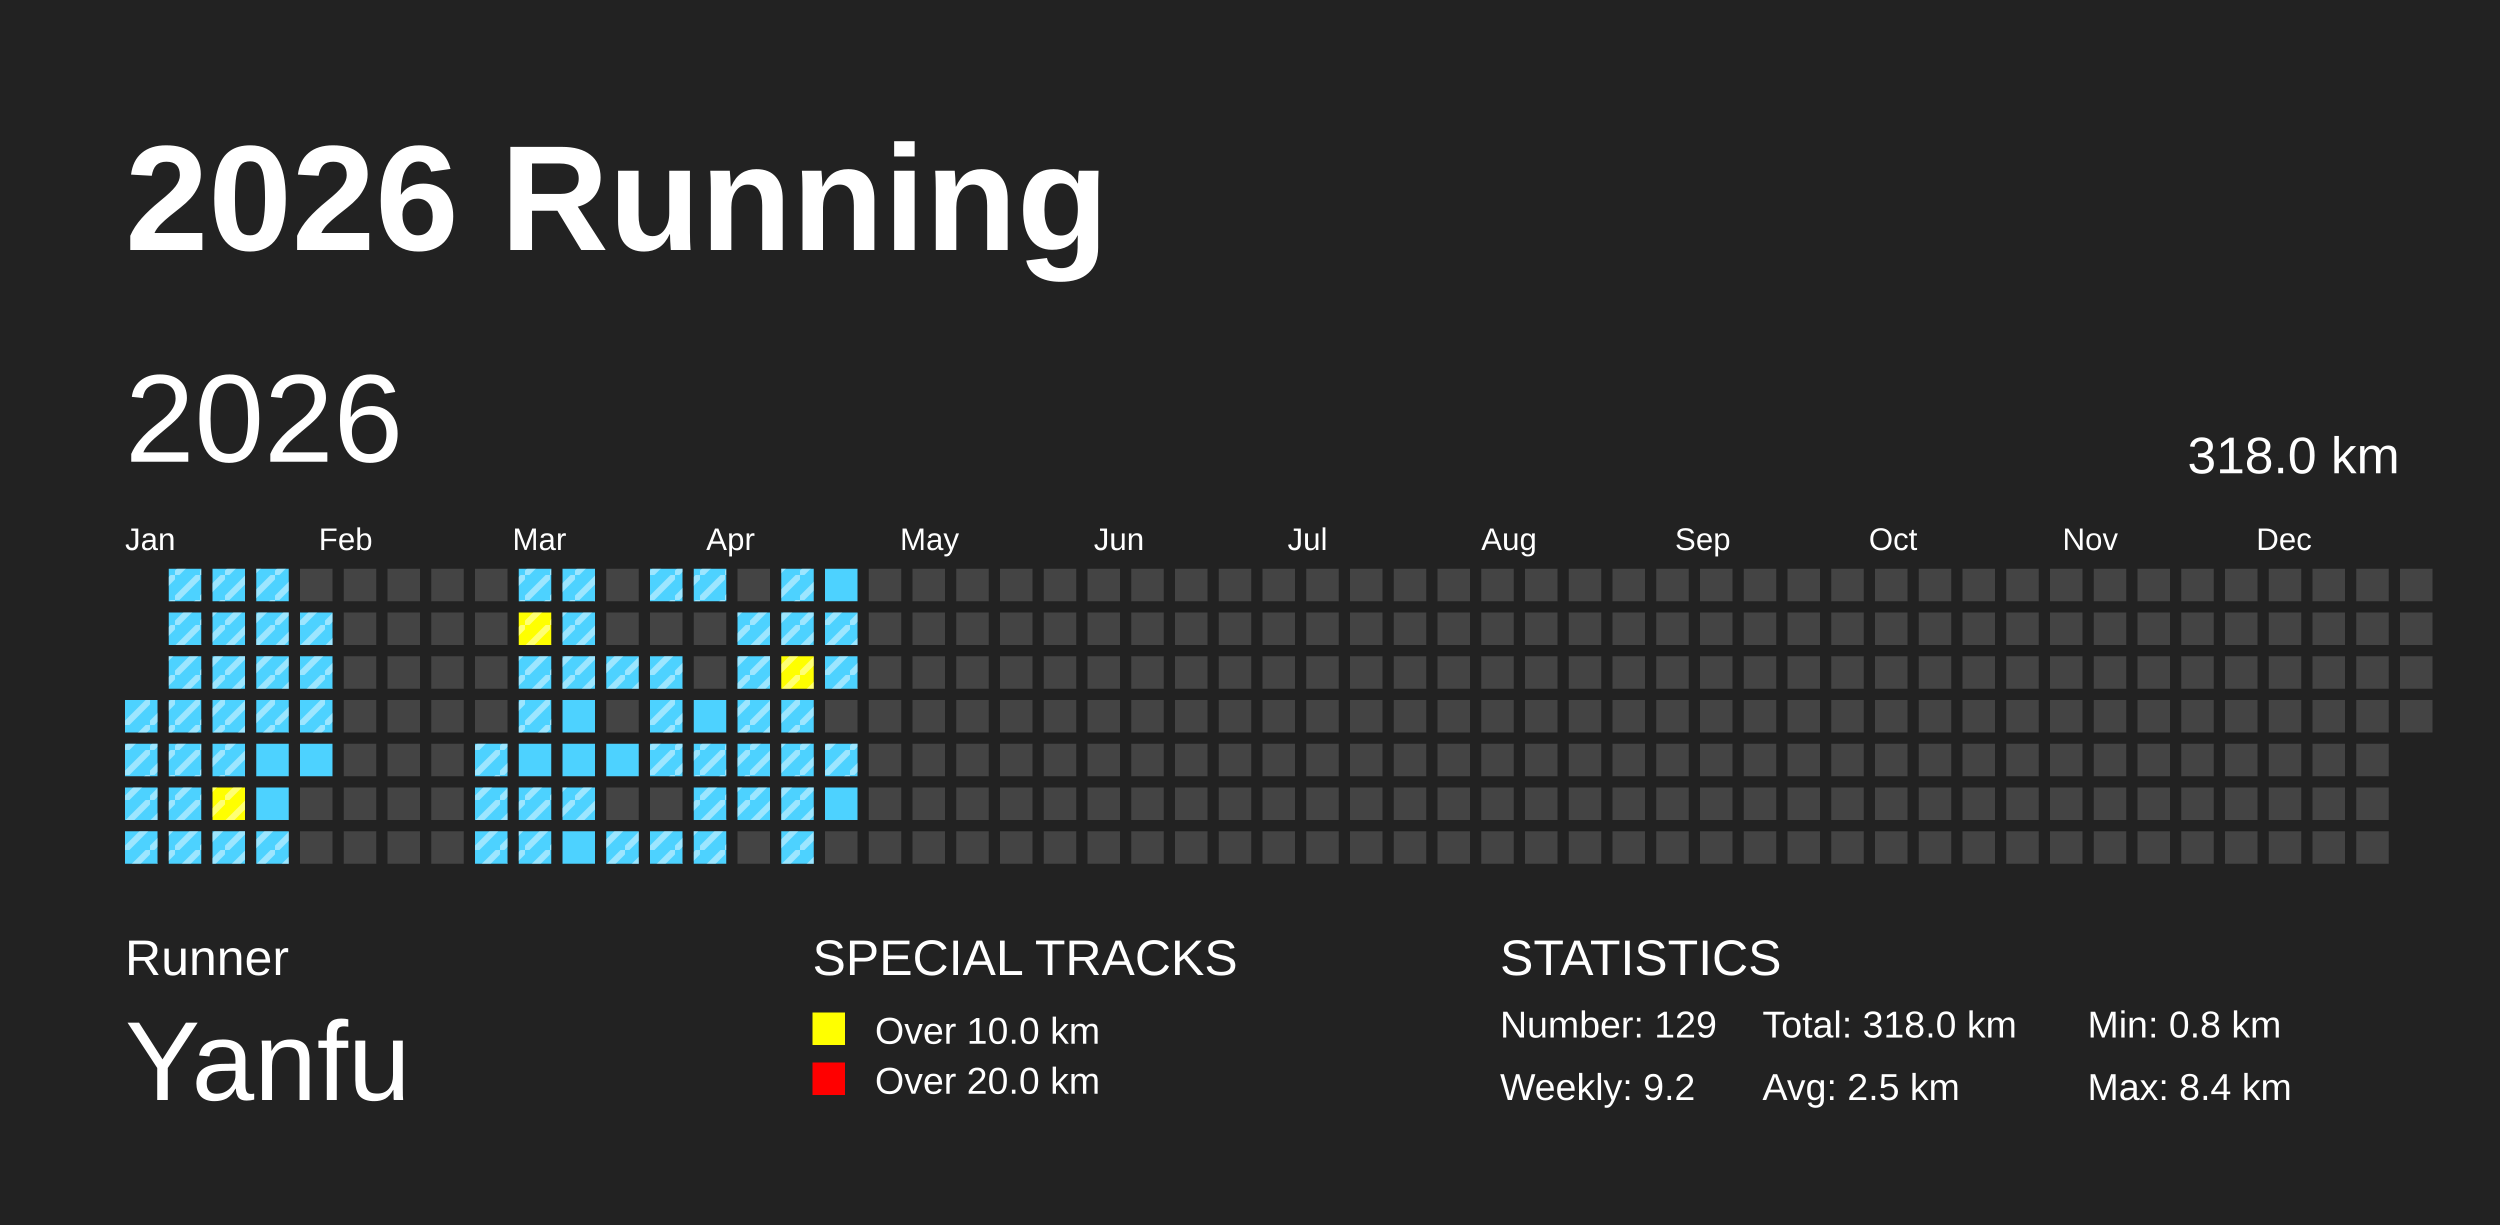
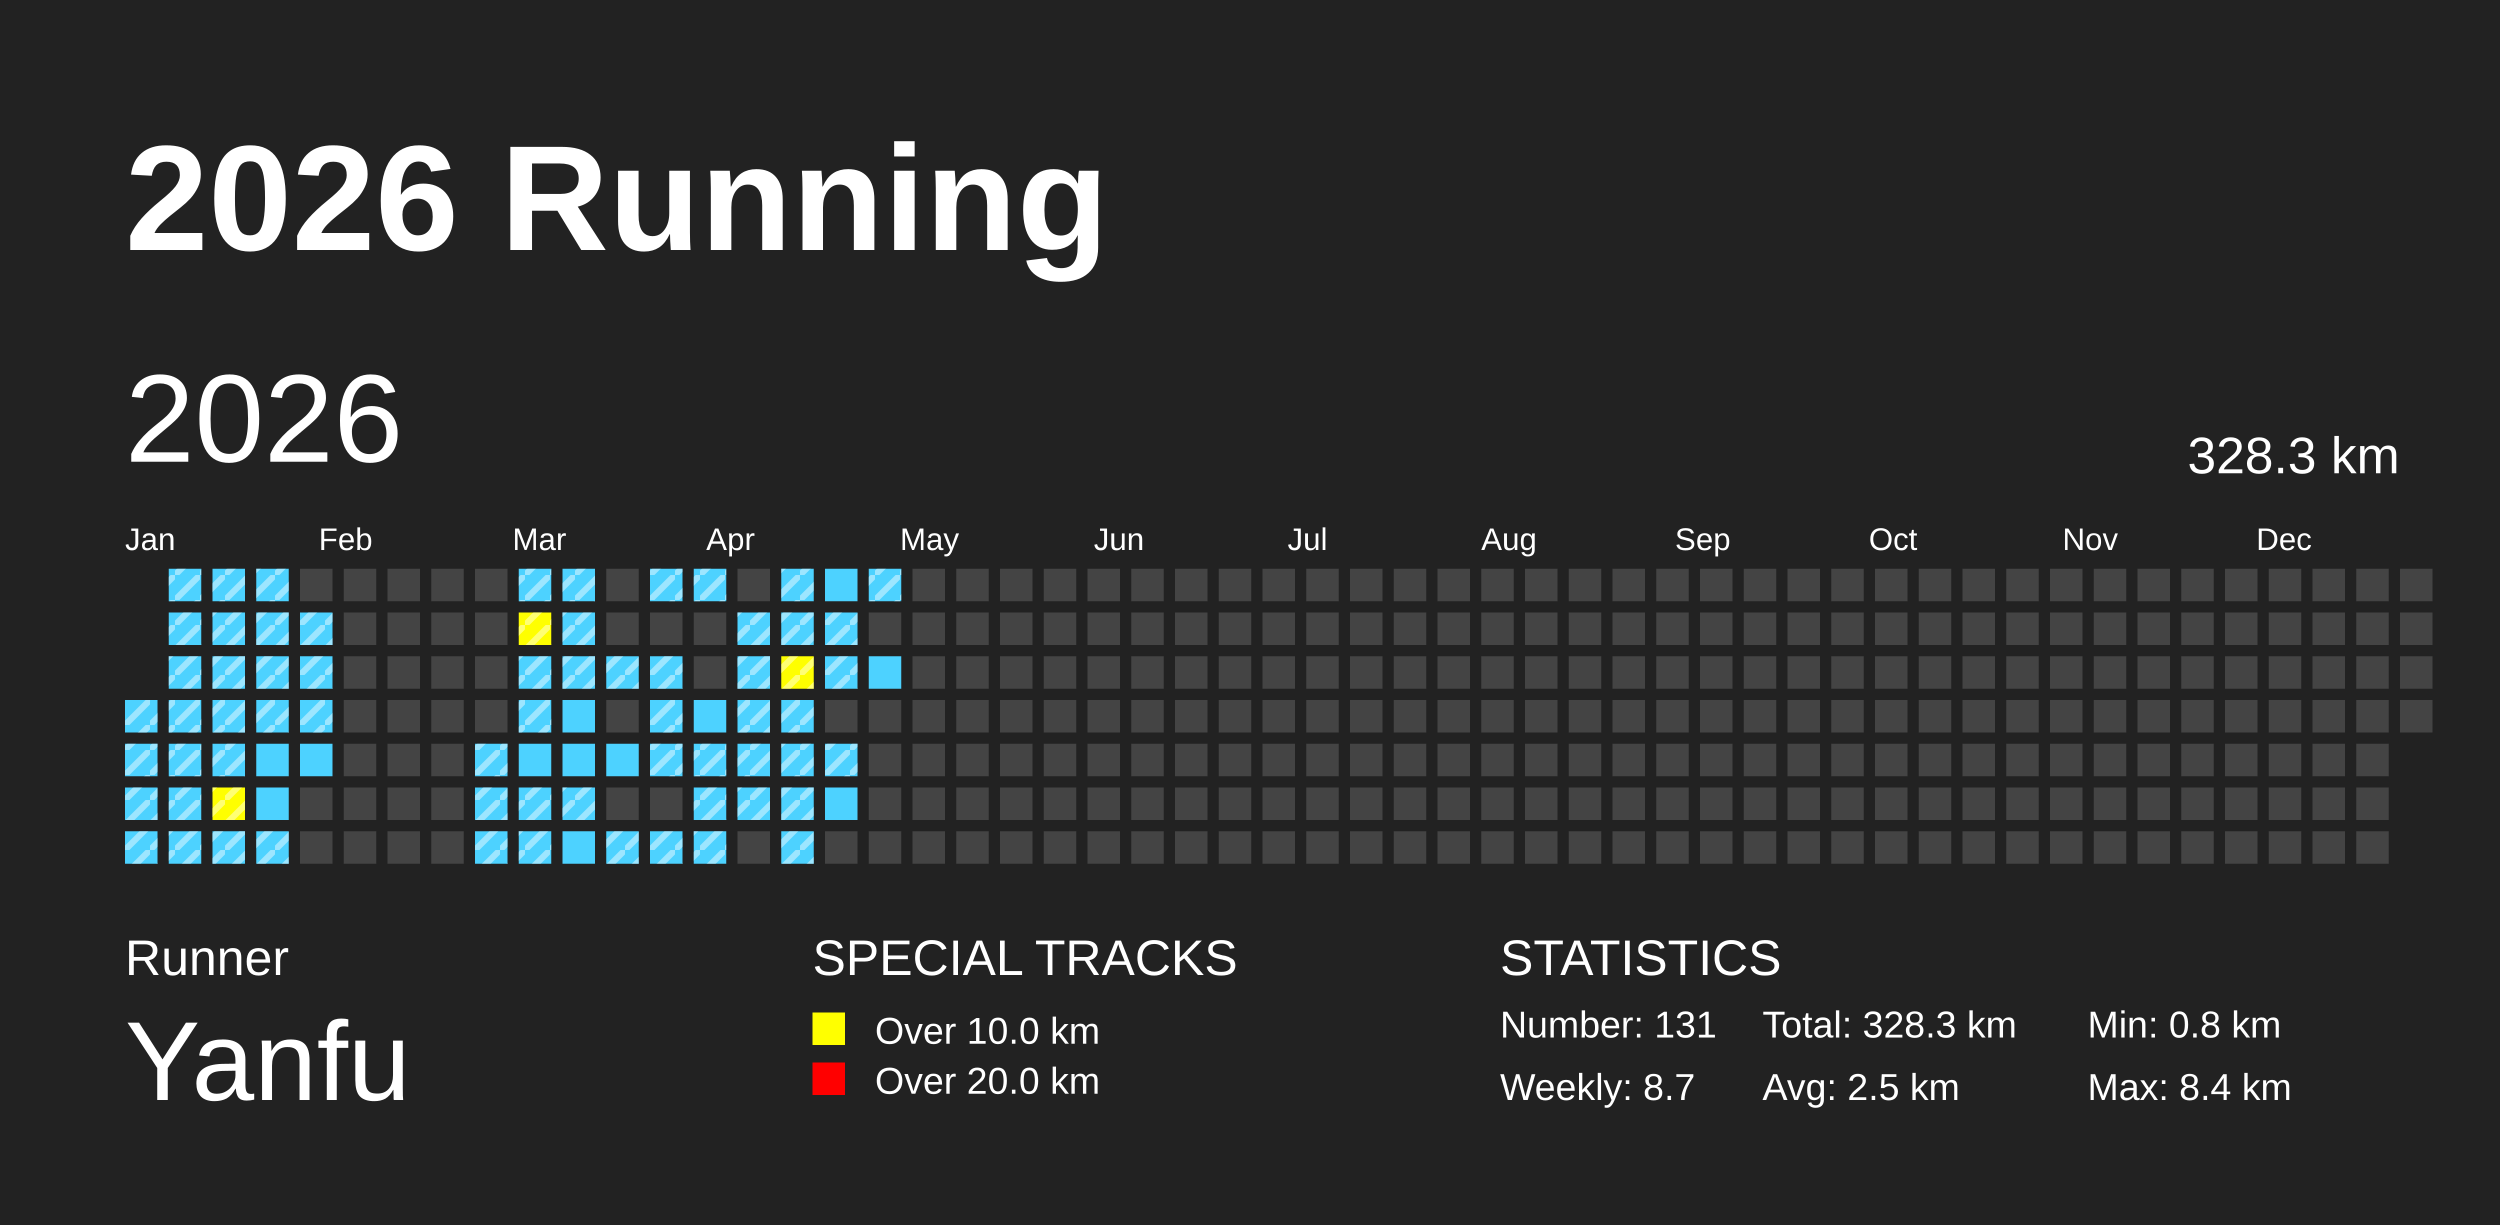
<svg xmlns="http://www.w3.org/2000/svg" baseProfile="full" height="98mm" version="1.1" viewBox="0,0,200,98" width="200mm">
  <defs>
    <pattern height="2" id="indoor-stripe" patternUnits="userSpaceOnUse" width="2">
      <line stroke="white" stroke-opacity="0.45" stroke-width="0.5" x1="0" x2="2" y1="2" y2="0" />
    </pattern>
  </defs>
  <rect fill="#222222" height="98" width="200" x="0" y="0" />
  <text fill="#FFFFFF" style="font-size:12px; font-family:Arial; font-weight:bold;" x="10" y="20">2026 Running</text>
  <text fill="#FFFFFF" style="font-size:4px; font-family:Arial" x="10" y="78">Runner</text>
  <text fill="#FFFFFF" style="font-size:9px; font-family:Arial" x="10" y="88">Yanfu</text>
  <text fill="#FFFFFF" style="font-size:4px; font-family:Arial" x="65" y="78">SPECIAL TRACKS</text>
  <rect fill="yellow" height="2.6" width="2.6" x="65" y="81" />
  <text fill="#FFFFFF" style="font-size:3px; font-family:Arial" x="70" y="83.5">Over 10.0 km</text>
  <rect fill="red" height="2.6" width="2.6" x="65" y="85" />
  <text fill="#FFFFFF" style="font-size:3px; font-family:Arial" x="70" y="87.5">Over 20.0 km</text>
  <text fill="#FFFFFF" style="font-size:4px; font-family:Arial" x="120" y="78">STATISTICS</text>
-   <text fill="#FFFFFF" style="font-size:3px; font-family:Arial" x="120" y="83">Number: 129</text>
-   <text fill="#FFFFFF" style="font-size:3px; font-family:Arial" x="120" y="88">Weekly: 9.2</text>
-   <text fill="#FFFFFF" style="font-size:3px; font-family:Arial" x="141" y="83">Total: 318.0 km</text>
+   <text fill="#FFFFFF" style="font-size:3px; font-family:Arial" x="120" y="83">Number: 131</text>
+   <text fill="#FFFFFF" style="font-size:3px; font-family:Arial" x="120" y="88">Weekly: 8.7</text>
+   <text fill="#FFFFFF" style="font-size:3px; font-family:Arial" x="141" y="83">Total: 328.3 km</text>
  <text fill="#FFFFFF" style="font-size:3px; font-family:Arial" x="141" y="88">Avg: 2.5 km</text>
  <text fill="#FFFFFF" style="font-size:3px; font-family:Arial" x="167" y="83">Min: 0.8 km</text>
  <text fill="#FFFFFF" style="font-size:3px; font-family:Arial" x="167" y="88">Max: 8.4 km</text>
  <text dominant-baseline="hanging" fill="#FFFFFF" style="font-size:10.0px; font-family:Arial;" x="10" y="30">2026</text>
-   <text dominant-baseline="hanging" fill="#FFFFFF" style="font-size:4.125px; font-family:Arial;" x="175" y="35">318.0 km</text>
+   <text dominant-baseline="hanging" fill="#FFFFFF" style="font-size:4.125px; font-family:Arial;" x="175" y="35">328.3 km</text>
  <text fill="#FFFFFF" style="font-size:2.5px; font-family:Arial" x="10.0" y="44">Jan</text>
  <text fill="#FFFFFF" style="font-size:2.5px; font-family:Arial" x="25.5" y="44">Feb</text>
  <text fill="#FFFFFF" style="font-size:2.5px; font-family:Arial" x="41.0" y="44">Mar</text>
  <text fill="#FFFFFF" style="font-size:2.5px; font-family:Arial" x="56.5" y="44">Apr</text>
  <text fill="#FFFFFF" style="font-size:2.5px; font-family:Arial" x="72.0" y="44">May</text>
  <text fill="#FFFFFF" style="font-size:2.5px; font-family:Arial" x="87.5" y="44">Jun</text>
  <text fill="#FFFFFF" style="font-size:2.5px; font-family:Arial" x="103.0" y="44">Jul</text>
  <text fill="#FFFFFF" style="font-size:2.5px; font-family:Arial" x="118.5" y="44">Aug</text>
  <text fill="#FFFFFF" style="font-size:2.5px; font-family:Arial" x="134.0" y="44">Sep</text>
  <text fill="#FFFFFF" style="font-size:2.5px; font-family:Arial" x="149.5" y="44">Oct</text>
  <text fill="#FFFFFF" style="font-size:2.5px; font-family:Arial" x="165.0" y="44">Nov</text>
  <text fill="#FFFFFF" style="font-size:2.5px; font-family:Arial" x="180.5" y="44">Dec</text>
  <rect fill="#4DD2FF" height="2.6" width="2.6" x="10.0" y="56.0" />
  <rect fill="url(#indoor-stripe)" height="2.6" width="2.6" x="10.0" y="56.0" />
  <rect fill="#4DD2FF" height="2.6" width="2.6" x="10.0" y="59.5" />
  <rect fill="url(#indoor-stripe)" height="2.6" width="2.6" x="10.0" y="59.5" />
  <rect fill="#4DD2FF" height="2.6" width="2.6" x="10.0" y="63.0" />
  <rect fill="url(#indoor-stripe)" height="2.6" width="2.6" x="10.0" y="63.0" />
  <rect fill="#4DD2FF" height="2.6" width="2.6" x="10.0" y="66.5" />
  <rect fill="url(#indoor-stripe)" height="2.6" width="2.6" x="10.0" y="66.5" />
  <rect fill="#4DD2FF" height="2.6" width="2.6" x="13.5" y="45.5" />
  <rect fill="url(#indoor-stripe)" height="2.6" width="2.6" x="13.5" y="45.5" />
  <rect fill="#4DD2FF" height="2.6" width="2.6" x="13.5" y="49.0" />
  <rect fill="url(#indoor-stripe)" height="2.6" width="2.6" x="13.5" y="49.0" />
  <rect fill="#4DD2FF" height="2.6" width="2.6" x="13.5" y="52.5" />
  <rect fill="url(#indoor-stripe)" height="2.6" width="2.6" x="13.5" y="52.5" />
  <rect fill="#4DD2FF" height="2.6" width="2.6" x="13.5" y="56.0" />
  <rect fill="url(#indoor-stripe)" height="2.6" width="2.6" x="13.5" y="56.0" />
  <rect fill="#4DD2FF" height="2.6" width="2.6" x="13.5" y="59.5" />
  <rect fill="url(#indoor-stripe)" height="2.6" width="2.6" x="13.5" y="59.5" />
  <rect fill="#4DD2FF" height="2.6" width="2.6" x="13.5" y="63.0" />
  <rect fill="url(#indoor-stripe)" height="2.6" width="2.6" x="13.5" y="63.0" />
  <rect fill="#4DD2FF" height="2.6" width="2.6" x="13.5" y="66.5" />
  <rect fill="url(#indoor-stripe)" height="2.6" width="2.6" x="13.5" y="66.5" />
  <rect fill="#4DD2FF" height="2.6" width="2.6" x="17.0" y="45.5" />
  <rect fill="url(#indoor-stripe)" height="2.6" width="2.6" x="17.0" y="45.5" />
  <rect fill="#4DD2FF" height="2.6" width="2.6" x="17.0" y="49.0" />
  <rect fill="url(#indoor-stripe)" height="2.6" width="2.6" x="17.0" y="49.0" />
  <rect fill="#4DD2FF" height="2.6" width="2.6" x="17.0" y="52.5" />
  <rect fill="url(#indoor-stripe)" height="2.6" width="2.6" x="17.0" y="52.5" />
  <rect fill="#4DD2FF" height="2.6" width="2.6" x="17.0" y="56.0" />
  <rect fill="url(#indoor-stripe)" height="2.6" width="2.6" x="17.0" y="56.0" />
  <rect fill="#4DD2FF" height="2.6" width="2.6" x="17.0" y="59.5" />
  <rect fill="url(#indoor-stripe)" height="2.6" width="2.6" x="17.0" y="59.5" />
  <rect fill="yellow" height="2.6" width="2.6" x="17.0" y="63.0" />
  <rect fill="url(#indoor-stripe)" height="2.6" width="2.6" x="17.0" y="63.0" />
  <rect fill="#4DD2FF" height="2.6" width="2.6" x="17.0" y="66.5" />
  <rect fill="url(#indoor-stripe)" height="2.6" width="2.6" x="17.0" y="66.5" />
  <rect fill="#4DD2FF" height="2.6" width="2.6" x="20.5" y="45.5" />
  <rect fill="url(#indoor-stripe)" height="2.6" width="2.6" x="20.5" y="45.5" />
  <rect fill="#4DD2FF" height="2.6" width="2.6" x="20.5" y="49.0" />
  <rect fill="url(#indoor-stripe)" height="2.6" width="2.6" x="20.5" y="49.0" />
  <rect fill="#4DD2FF" height="2.6" width="2.6" x="20.5" y="52.5" />
  <rect fill="url(#indoor-stripe)" height="2.6" width="2.6" x="20.5" y="52.5" />
  <rect fill="#4DD2FF" height="2.6" width="2.6" x="20.5" y="56.0" />
  <rect fill="url(#indoor-stripe)" height="2.6" width="2.6" x="20.5" y="56.0" />
  <rect fill="#4DD2FF" height="2.6" width="2.6" x="20.5" y="59.5" />
  <rect fill="#4DD2FF" height="2.6" width="2.6" x="20.5" y="63.0" />
  <rect fill="#4DD2FF" height="2.6" width="2.6" x="20.5" y="66.5" />
  <rect fill="url(#indoor-stripe)" height="2.6" width="2.6" x="20.5" y="66.5" />
  <rect fill="#444444" height="2.6" width="2.6" x="24.0" y="45.5" />
  <rect fill="#4DD2FF" height="2.6" width="2.6" x="24.0" y="49.0" />
  <rect fill="url(#indoor-stripe)" height="2.6" width="2.6" x="24.0" y="49.0" />
  <rect fill="#4DD2FF" height="2.6" width="2.6" x="24.0" y="52.5" />
  <rect fill="url(#indoor-stripe)" height="2.6" width="2.6" x="24.0" y="52.5" />
  <rect fill="#4DD2FF" height="2.6" width="2.6" x="24.0" y="56.0" />
  <rect fill="url(#indoor-stripe)" height="2.6" width="2.6" x="24.0" y="56.0" />
  <rect fill="#4DD2FF" height="2.6" width="2.6" x="24.0" y="59.5" />
  <rect fill="#444444" height="2.6" width="2.6" x="24.0" y="63.0" />
  <rect fill="#444444" height="2.6" width="2.6" x="24.0" y="66.5" />
  <rect fill="#444444" height="2.6" width="2.6" x="27.5" y="45.5" />
  <rect fill="#444444" height="2.6" width="2.6" x="27.5" y="49.0" />
  <rect fill="#444444" height="2.6" width="2.6" x="27.5" y="52.5" />
  <rect fill="#444444" height="2.6" width="2.6" x="27.5" y="56.0" />
  <rect fill="#444444" height="2.6" width="2.6" x="27.5" y="59.5" />
  <rect fill="#444444" height="2.6" width="2.6" x="27.5" y="63.0" />
  <rect fill="#444444" height="2.6" width="2.6" x="27.5" y="66.5" />
  <rect fill="#444444" height="2.6" width="2.6" x="31.0" y="45.5" />
  <rect fill="#444444" height="2.6" width="2.6" x="31.0" y="49.0" />
  <rect fill="#444444" height="2.6" width="2.6" x="31.0" y="52.5" />
  <rect fill="#444444" height="2.6" width="2.6" x="31.0" y="56.0" />
  <rect fill="#444444" height="2.6" width="2.6" x="31.0" y="59.5" />
  <rect fill="#444444" height="2.6" width="2.6" x="31.0" y="63.0" />
  <rect fill="#444444" height="2.6" width="2.6" x="31.0" y="66.5" />
  <rect fill="#444444" height="2.6" width="2.6" x="34.5" y="45.5" />
  <rect fill="#444444" height="2.6" width="2.6" x="34.5" y="49.0" />
  <rect fill="#444444" height="2.6" width="2.6" x="34.5" y="52.5" />
  <rect fill="#444444" height="2.6" width="2.6" x="34.5" y="56.0" />
  <rect fill="#444444" height="2.6" width="2.6" x="34.5" y="59.5" />
  <rect fill="#444444" height="2.6" width="2.6" x="34.5" y="63.0" />
  <rect fill="#444444" height="2.6" width="2.6" x="34.5" y="66.5" />
  <rect fill="#444444" height="2.6" width="2.6" x="38.0" y="45.5" />
  <rect fill="#444444" height="2.6" width="2.6" x="38.0" y="49.0" />
  <rect fill="#444444" height="2.6" width="2.6" x="38.0" y="52.5" />
  <rect fill="#444444" height="2.6" width="2.6" x="38.0" y="56.0" />
  <rect fill="#4DD2FF" height="2.6" width="2.6" x="38.0" y="59.5" />
  <rect fill="url(#indoor-stripe)" height="2.6" width="2.6" x="38.0" y="59.5" />
  <rect fill="#4DD2FF" height="2.6" width="2.6" x="38.0" y="63.0" />
  <rect fill="url(#indoor-stripe)" height="2.6" width="2.6" x="38.0" y="63.0" />
  <rect fill="#4DD2FF" height="2.6" width="2.6" x="38.0" y="66.5" />
  <rect fill="url(#indoor-stripe)" height="2.6" width="2.6" x="38.0" y="66.5" />
  <rect fill="#4DD2FF" height="2.6" width="2.6" x="41.5" y="45.5" />
  <rect fill="url(#indoor-stripe)" height="2.6" width="2.6" x="41.5" y="45.5" />
  <rect fill="yellow" height="2.6" width="2.6" x="41.5" y="49.0" />
  <rect fill="url(#indoor-stripe)" height="2.6" width="2.6" x="41.5" y="49.0" />
  <rect fill="#4DD2FF" height="2.6" width="2.6" x="41.5" y="52.5" />
  <rect fill="url(#indoor-stripe)" height="2.6" width="2.6" x="41.5" y="52.5" />
  <rect fill="#4DD2FF" height="2.6" width="2.6" x="41.5" y="56.0" />
  <rect fill="url(#indoor-stripe)" height="2.6" width="2.6" x="41.5" y="56.0" />
  <rect fill="#4DD2FF" height="2.6" width="2.6" x="41.5" y="59.5" />
  <rect fill="#4DD2FF" height="2.6" width="2.6" x="41.5" y="63.0" />
  <rect fill="url(#indoor-stripe)" height="2.6" width="2.6" x="41.5" y="63.0" />
  <rect fill="#4DD2FF" height="2.6" width="2.6" x="41.5" y="66.5" />
  <rect fill="url(#indoor-stripe)" height="2.6" width="2.6" x="41.5" y="66.5" />
  <rect fill="#4DD2FF" height="2.6" width="2.6" x="45.0" y="45.5" />
  <rect fill="url(#indoor-stripe)" height="2.6" width="2.6" x="45.0" y="45.5" />
  <rect fill="#4DD2FF" height="2.6" width="2.6" x="45.0" y="49.0" />
  <rect fill="url(#indoor-stripe)" height="2.6" width="2.6" x="45.0" y="49.0" />
  <rect fill="#4DD2FF" height="2.6" width="2.6" x="45.0" y="52.5" />
  <rect fill="url(#indoor-stripe)" height="2.6" width="2.6" x="45.0" y="52.5" />
  <rect fill="#4DD2FF" height="2.6" width="2.6" x="45.0" y="56.0" />
  <rect fill="#4DD2FF" height="2.6" width="2.6" x="45.0" y="59.5" />
  <rect fill="#4DD2FF" height="2.6" width="2.6" x="45.0" y="63.0" />
  <rect fill="url(#indoor-stripe)" height="2.6" width="2.6" x="45.0" y="63.0" />
  <rect fill="#4DD2FF" height="2.6" width="2.6" x="45.0" y="66.5" />
  <rect fill="#444444" height="2.6" width="2.6" x="48.5" y="45.5" />
  <rect fill="#444444" height="2.6" width="2.6" x="48.5" y="49.0" />
  <rect fill="#4DD2FF" height="2.6" width="2.6" x="48.5" y="52.5" />
  <rect fill="url(#indoor-stripe)" height="2.6" width="2.6" x="48.5" y="52.5" />
  <rect fill="#444444" height="2.6" width="2.6" x="48.5" y="56.0" />
  <rect fill="#4DD2FF" height="2.6" width="2.6" x="48.5" y="59.5" />
  <rect fill="#444444" height="2.6" width="2.6" x="48.5" y="63.0" />
  <rect fill="#4DD2FF" height="2.6" width="2.6" x="48.5" y="66.5" />
  <rect fill="url(#indoor-stripe)" height="2.6" width="2.6" x="48.5" y="66.5" />
  <rect fill="#4DD2FF" height="2.6" width="2.6" x="52.0" y="45.5" />
  <rect fill="url(#indoor-stripe)" height="2.6" width="2.6" x="52.0" y="45.5" />
  <rect fill="#444444" height="2.6" width="2.6" x="52.0" y="49.0" />
  <rect fill="#4DD2FF" height="2.6" width="2.6" x="52.0" y="52.5" />
  <rect fill="url(#indoor-stripe)" height="2.6" width="2.6" x="52.0" y="52.5" />
  <rect fill="#4DD2FF" height="2.6" width="2.6" x="52.0" y="56.0" />
  <rect fill="url(#indoor-stripe)" height="2.6" width="2.6" x="52.0" y="56.0" />
  <rect fill="#4DD2FF" height="2.6" width="2.6" x="52.0" y="59.5" />
  <rect fill="url(#indoor-stripe)" height="2.6" width="2.6" x="52.0" y="59.5" />
  <rect fill="#444444" height="2.6" width="2.6" x="52.0" y="63.0" />
  <rect fill="#4DD2FF" height="2.6" width="2.6" x="52.0" y="66.5" />
  <rect fill="url(#indoor-stripe)" height="2.6" width="2.6" x="52.0" y="66.5" />
  <rect fill="#4DD2FF" height="2.6" width="2.6" x="55.5" y="45.5" />
  <rect fill="url(#indoor-stripe)" height="2.6" width="2.6" x="55.5" y="45.5" />
  <rect fill="#444444" height="2.6" width="2.6" x="55.5" y="49.0" />
  <rect fill="#444444" height="2.6" width="2.6" x="55.5" y="52.5" />
  <rect fill="#4DD2FF" height="2.6" width="2.6" x="55.5" y="56.0" />
  <rect fill="#4DD2FF" height="2.6" width="2.6" x="55.5" y="59.5" />
  <rect fill="url(#indoor-stripe)" height="2.6" width="2.6" x="55.5" y="59.5" />
  <rect fill="#4DD2FF" height="2.6" width="2.6" x="55.5" y="63.0" />
  <rect fill="url(#indoor-stripe)" height="2.6" width="2.6" x="55.5" y="63.0" />
  <rect fill="#4DD2FF" height="2.6" width="2.6" x="55.5" y="66.5" />
  <rect fill="url(#indoor-stripe)" height="2.6" width="2.6" x="55.5" y="66.5" />
  <rect fill="#444444" height="2.6" width="2.6" x="59.0" y="45.5" />
  <rect fill="#4DD2FF" height="2.6" width="2.6" x="59.0" y="49.0" />
  <rect fill="url(#indoor-stripe)" height="2.6" width="2.6" x="59.0" y="49.0" />
  <rect fill="#4DD2FF" height="2.6" width="2.6" x="59.0" y="52.5" />
  <rect fill="url(#indoor-stripe)" height="2.6" width="2.6" x="59.0" y="52.5" />
  <rect fill="#4DD2FF" height="2.6" width="2.6" x="59.0" y="56.0" />
  <rect fill="url(#indoor-stripe)" height="2.6" width="2.6" x="59.0" y="56.0" />
  <rect fill="#4DD2FF" height="2.6" width="2.6" x="59.0" y="59.5" />
  <rect fill="url(#indoor-stripe)" height="2.6" width="2.6" x="59.0" y="59.5" />
  <rect fill="#4DD2FF" height="2.6" width="2.6" x="59.0" y="63.0" />
  <rect fill="url(#indoor-stripe)" height="2.6" width="2.6" x="59.0" y="63.0" />
  <rect fill="#444444" height="2.6" width="2.6" x="59.0" y="66.5" />
  <rect fill="#4DD2FF" height="2.6" width="2.6" x="62.5" y="45.5" />
  <rect fill="url(#indoor-stripe)" height="2.6" width="2.6" x="62.5" y="45.5" />
  <rect fill="#4DD2FF" height="2.6" width="2.6" x="62.5" y="49.0" />
  <rect fill="url(#indoor-stripe)" height="2.6" width="2.6" x="62.5" y="49.0" />
  <rect fill="yellow" height="2.6" width="2.6" x="62.5" y="52.5" />
  <rect fill="url(#indoor-stripe)" height="2.6" width="2.6" x="62.5" y="52.5" />
  <rect fill="#4DD2FF" height="2.6" width="2.6" x="62.5" y="56.0" />
  <rect fill="url(#indoor-stripe)" height="2.6" width="2.6" x="62.5" y="56.0" />
  <rect fill="#4DD2FF" height="2.6" width="2.6" x="62.5" y="59.5" />
  <rect fill="url(#indoor-stripe)" height="2.6" width="2.6" x="62.5" y="59.5" />
  <rect fill="#4DD2FF" height="2.6" width="2.6" x="62.5" y="63.0" />
  <rect fill="url(#indoor-stripe)" height="2.6" width="2.6" x="62.5" y="63.0" />
  <rect fill="#4DD2FF" height="2.6" width="2.6" x="62.5" y="66.5" />
  <rect fill="url(#indoor-stripe)" height="2.6" width="2.6" x="62.5" y="66.5" />
  <rect fill="#4DD2FF" height="2.6" width="2.6" x="66.0" y="45.5" />
  <rect fill="#4DD2FF" height="2.6" width="2.6" x="66.0" y="49.0" />
  <rect fill="url(#indoor-stripe)" height="2.6" width="2.6" x="66.0" y="49.0" />
  <rect fill="#4DD2FF" height="2.6" width="2.6" x="66.0" y="52.5" />
  <rect fill="url(#indoor-stripe)" height="2.6" width="2.6" x="66.0" y="52.5" />
  <rect fill="#444444" height="2.6" width="2.6" x="66.0" y="56.0" />
  <rect fill="#4DD2FF" height="2.6" width="2.6" x="66.0" y="59.5" />
  <rect fill="url(#indoor-stripe)" height="2.6" width="2.6" x="66.0" y="59.5" />
  <rect fill="#4DD2FF" height="2.6" width="2.6" x="66.0" y="63.0" />
  <rect fill="#444444" height="2.6" width="2.6" x="66.0" y="66.5" />
-   <rect fill="#444444" height="2.6" width="2.6" x="69.5" y="45.5" />
+   <rect fill="#4DD2FF" height="2.6" width="2.6" x="69.5" y="45.5" />
+   <rect fill="url(#indoor-stripe)" height="2.6" width="2.6" x="69.5" y="45.5" />
  <rect fill="#444444" height="2.6" width="2.6" x="69.5" y="49.0" />
-   <rect fill="#444444" height="2.6" width="2.6" x="69.5" y="52.5" />
+   <rect fill="#4DD2FF" height="2.6" width="2.6" x="69.5" y="52.5" />
  <rect fill="#444444" height="2.6" width="2.6" x="69.5" y="56.0" />
  <rect fill="#444444" height="2.6" width="2.6" x="69.5" y="59.5" />
  <rect fill="#444444" height="2.6" width="2.6" x="69.5" y="63.0" />
  <rect fill="#444444" height="2.6" width="2.6" x="69.5" y="66.5" />
  <rect fill="#444444" height="2.6" width="2.6" x="73.0" y="45.5" />
  <rect fill="#444444" height="2.6" width="2.6" x="73.0" y="49.0" />
  <rect fill="#444444" height="2.6" width="2.6" x="73.0" y="52.5" />
  <rect fill="#444444" height="2.6" width="2.6" x="73.0" y="56.0" />
  <rect fill="#444444" height="2.6" width="2.6" x="73.0" y="59.5" />
  <rect fill="#444444" height="2.6" width="2.6" x="73.0" y="63.0" />
  <rect fill="#444444" height="2.6" width="2.6" x="73.0" y="66.5" />
  <rect fill="#444444" height="2.6" width="2.6" x="76.5" y="45.5" />
  <rect fill="#444444" height="2.6" width="2.6" x="76.5" y="49.0" />
  <rect fill="#444444" height="2.6" width="2.6" x="76.5" y="52.5" />
  <rect fill="#444444" height="2.6" width="2.6" x="76.5" y="56.0" />
  <rect fill="#444444" height="2.6" width="2.6" x="76.5" y="59.5" />
  <rect fill="#444444" height="2.6" width="2.6" x="76.5" y="63.0" />
  <rect fill="#444444" height="2.6" width="2.6" x="76.5" y="66.5" />
  <rect fill="#444444" height="2.6" width="2.6" x="80.0" y="45.5" />
  <rect fill="#444444" height="2.6" width="2.6" x="80.0" y="49.0" />
  <rect fill="#444444" height="2.6" width="2.6" x="80.0" y="52.5" />
  <rect fill="#444444" height="2.6" width="2.6" x="80.0" y="56.0" />
  <rect fill="#444444" height="2.6" width="2.6" x="80.0" y="59.5" />
  <rect fill="#444444" height="2.6" width="2.6" x="80.0" y="63.0" />
  <rect fill="#444444" height="2.6" width="2.6" x="80.0" y="66.5" />
  <rect fill="#444444" height="2.6" width="2.6" x="83.5" y="45.5" />
  <rect fill="#444444" height="2.6" width="2.6" x="83.5" y="49.0" />
  <rect fill="#444444" height="2.6" width="2.6" x="83.5" y="52.5" />
  <rect fill="#444444" height="2.6" width="2.6" x="83.5" y="56.0" />
  <rect fill="#444444" height="2.6" width="2.6" x="83.5" y="59.5" />
  <rect fill="#444444" height="2.6" width="2.6" x="83.5" y="63.0" />
  <rect fill="#444444" height="2.6" width="2.6" x="83.5" y="66.5" />
  <rect fill="#444444" height="2.6" width="2.6" x="87.0" y="45.5" />
  <rect fill="#444444" height="2.6" width="2.6" x="87.0" y="49.0" />
  <rect fill="#444444" height="2.6" width="2.6" x="87.0" y="52.5" />
  <rect fill="#444444" height="2.6" width="2.6" x="87.0" y="56.0" />
  <rect fill="#444444" height="2.6" width="2.6" x="87.0" y="59.5" />
  <rect fill="#444444" height="2.6" width="2.6" x="87.0" y="63.0" />
  <rect fill="#444444" height="2.6" width="2.6" x="87.0" y="66.5" />
  <rect fill="#444444" height="2.6" width="2.6" x="90.5" y="45.5" />
  <rect fill="#444444" height="2.6" width="2.6" x="90.5" y="49.0" />
  <rect fill="#444444" height="2.6" width="2.6" x="90.5" y="52.5" />
  <rect fill="#444444" height="2.6" width="2.6" x="90.5" y="56.0" />
  <rect fill="#444444" height="2.6" width="2.6" x="90.5" y="59.5" />
  <rect fill="#444444" height="2.6" width="2.6" x="90.5" y="63.0" />
  <rect fill="#444444" height="2.6" width="2.6" x="90.5" y="66.5" />
  <rect fill="#444444" height="2.6" width="2.6" x="94.0" y="45.5" />
  <rect fill="#444444" height="2.6" width="2.6" x="94.0" y="49.0" />
  <rect fill="#444444" height="2.6" width="2.6" x="94.0" y="52.5" />
  <rect fill="#444444" height="2.6" width="2.6" x="94.0" y="56.0" />
  <rect fill="#444444" height="2.6" width="2.6" x="94.0" y="59.5" />
  <rect fill="#444444" height="2.6" width="2.6" x="94.0" y="63.0" />
  <rect fill="#444444" height="2.6" width="2.6" x="94.0" y="66.5" />
  <rect fill="#444444" height="2.6" width="2.6" x="97.5" y="45.5" />
  <rect fill="#444444" height="2.6" width="2.6" x="97.5" y="49.0" />
  <rect fill="#444444" height="2.6" width="2.6" x="97.5" y="52.5" />
  <rect fill="#444444" height="2.6" width="2.6" x="97.5" y="56.0" />
  <rect fill="#444444" height="2.6" width="2.6" x="97.5" y="59.5" />
  <rect fill="#444444" height="2.6" width="2.6" x="97.5" y="63.0" />
  <rect fill="#444444" height="2.6" width="2.6" x="97.5" y="66.5" />
  <rect fill="#444444" height="2.6" width="2.6" x="101.0" y="45.5" />
  <rect fill="#444444" height="2.6" width="2.6" x="101.0" y="49.0" />
  <rect fill="#444444" height="2.6" width="2.6" x="101.0" y="52.5" />
  <rect fill="#444444" height="2.6" width="2.6" x="101.0" y="56.0" />
  <rect fill="#444444" height="2.6" width="2.6" x="101.0" y="59.5" />
  <rect fill="#444444" height="2.6" width="2.6" x="101.0" y="63.0" />
  <rect fill="#444444" height="2.6" width="2.6" x="101.0" y="66.5" />
  <rect fill="#444444" height="2.6" width="2.6" x="104.5" y="45.5" />
  <rect fill="#444444" height="2.6" width="2.6" x="104.5" y="49.0" />
  <rect fill="#444444" height="2.6" width="2.6" x="104.5" y="52.5" />
  <rect fill="#444444" height="2.6" width="2.6" x="104.5" y="56.0" />
  <rect fill="#444444" height="2.6" width="2.6" x="104.5" y="59.5" />
  <rect fill="#444444" height="2.6" width="2.6" x="104.5" y="63.0" />
  <rect fill="#444444" height="2.6" width="2.6" x="104.5" y="66.5" />
  <rect fill="#444444" height="2.6" width="2.6" x="108.0" y="45.5" />
  <rect fill="#444444" height="2.6" width="2.6" x="108.0" y="49.0" />
  <rect fill="#444444" height="2.6" width="2.6" x="108.0" y="52.5" />
  <rect fill="#444444" height="2.6" width="2.6" x="108.0" y="56.0" />
  <rect fill="#444444" height="2.6" width="2.6" x="108.0" y="59.5" />
  <rect fill="#444444" height="2.6" width="2.6" x="108.0" y="63.0" />
  <rect fill="#444444" height="2.6" width="2.6" x="108.0" y="66.5" />
  <rect fill="#444444" height="2.6" width="2.6" x="111.5" y="45.5" />
  <rect fill="#444444" height="2.6" width="2.6" x="111.5" y="49.0" />
  <rect fill="#444444" height="2.6" width="2.6" x="111.5" y="52.5" />
  <rect fill="#444444" height="2.6" width="2.6" x="111.5" y="56.0" />
  <rect fill="#444444" height="2.6" width="2.6" x="111.5" y="59.5" />
  <rect fill="#444444" height="2.6" width="2.6" x="111.5" y="63.0" />
  <rect fill="#444444" height="2.6" width="2.6" x="111.5" y="66.5" />
  <rect fill="#444444" height="2.6" width="2.6" x="115.0" y="45.5" />
  <rect fill="#444444" height="2.6" width="2.6" x="115.0" y="49.0" />
  <rect fill="#444444" height="2.6" width="2.6" x="115.0" y="52.5" />
  <rect fill="#444444" height="2.6" width="2.6" x="115.0" y="56.0" />
  <rect fill="#444444" height="2.6" width="2.6" x="115.0" y="59.5" />
  <rect fill="#444444" height="2.6" width="2.6" x="115.0" y="63.0" />
  <rect fill="#444444" height="2.6" width="2.6" x="115.0" y="66.5" />
  <rect fill="#444444" height="2.6" width="2.6" x="118.5" y="45.5" />
  <rect fill="#444444" height="2.6" width="2.6" x="118.5" y="49.0" />
  <rect fill="#444444" height="2.6" width="2.6" x="118.5" y="52.5" />
  <rect fill="#444444" height="2.6" width="2.6" x="118.5" y="56.0" />
  <rect fill="#444444" height="2.6" width="2.6" x="118.5" y="59.5" />
  <rect fill="#444444" height="2.6" width="2.6" x="118.5" y="63.0" />
  <rect fill="#444444" height="2.6" width="2.6" x="118.5" y="66.5" />
  <rect fill="#444444" height="2.6" width="2.6" x="122.0" y="45.5" />
  <rect fill="#444444" height="2.6" width="2.6" x="122.0" y="49.0" />
  <rect fill="#444444" height="2.6" width="2.6" x="122.0" y="52.5" />
  <rect fill="#444444" height="2.6" width="2.6" x="122.0" y="56.0" />
  <rect fill="#444444" height="2.6" width="2.6" x="122.0" y="59.5" />
  <rect fill="#444444" height="2.6" width="2.6" x="122.0" y="63.0" />
  <rect fill="#444444" height="2.6" width="2.6" x="122.0" y="66.5" />
  <rect fill="#444444" height="2.6" width="2.6" x="125.5" y="45.5" />
  <rect fill="#444444" height="2.6" width="2.6" x="125.5" y="49.0" />
  <rect fill="#444444" height="2.6" width="2.6" x="125.5" y="52.5" />
  <rect fill="#444444" height="2.6" width="2.6" x="125.5" y="56.0" />
  <rect fill="#444444" height="2.6" width="2.6" x="125.5" y="59.5" />
  <rect fill="#444444" height="2.6" width="2.6" x="125.5" y="63.0" />
  <rect fill="#444444" height="2.6" width="2.6" x="125.5" y="66.5" />
  <rect fill="#444444" height="2.6" width="2.6" x="129.0" y="45.5" />
  <rect fill="#444444" height="2.6" width="2.6" x="129.0" y="49.0" />
  <rect fill="#444444" height="2.6" width="2.6" x="129.0" y="52.5" />
  <rect fill="#444444" height="2.6" width="2.6" x="129.0" y="56.0" />
  <rect fill="#444444" height="2.6" width="2.6" x="129.0" y="59.5" />
  <rect fill="#444444" height="2.6" width="2.6" x="129.0" y="63.0" />
  <rect fill="#444444" height="2.6" width="2.6" x="129.0" y="66.5" />
  <rect fill="#444444" height="2.6" width="2.6" x="132.5" y="45.5" />
  <rect fill="#444444" height="2.6" width="2.6" x="132.5" y="49.0" />
  <rect fill="#444444" height="2.6" width="2.6" x="132.5" y="52.5" />
  <rect fill="#444444" height="2.6" width="2.6" x="132.5" y="56.0" />
  <rect fill="#444444" height="2.6" width="2.6" x="132.5" y="59.5" />
  <rect fill="#444444" height="2.6" width="2.6" x="132.5" y="63.0" />
  <rect fill="#444444" height="2.6" width="2.6" x="132.5" y="66.5" />
  <rect fill="#444444" height="2.6" width="2.6" x="136.0" y="45.5" />
  <rect fill="#444444" height="2.6" width="2.6" x="136.0" y="49.0" />
  <rect fill="#444444" height="2.6" width="2.6" x="136.0" y="52.5" />
  <rect fill="#444444" height="2.6" width="2.6" x="136.0" y="56.0" />
  <rect fill="#444444" height="2.6" width="2.6" x="136.0" y="59.5" />
  <rect fill="#444444" height="2.6" width="2.6" x="136.0" y="63.0" />
  <rect fill="#444444" height="2.6" width="2.6" x="136.0" y="66.5" />
  <rect fill="#444444" height="2.6" width="2.6" x="139.5" y="45.5" />
  <rect fill="#444444" height="2.6" width="2.6" x="139.5" y="49.0" />
  <rect fill="#444444" height="2.6" width="2.6" x="139.5" y="52.5" />
  <rect fill="#444444" height="2.6" width="2.6" x="139.5" y="56.0" />
  <rect fill="#444444" height="2.6" width="2.6" x="139.5" y="59.5" />
  <rect fill="#444444" height="2.6" width="2.6" x="139.5" y="63.0" />
  <rect fill="#444444" height="2.6" width="2.6" x="139.5" y="66.5" />
  <rect fill="#444444" height="2.6" width="2.6" x="143.0" y="45.5" />
  <rect fill="#444444" height="2.6" width="2.6" x="143.0" y="49.0" />
  <rect fill="#444444" height="2.6" width="2.6" x="143.0" y="52.5" />
  <rect fill="#444444" height="2.6" width="2.6" x="143.0" y="56.0" />
  <rect fill="#444444" height="2.6" width="2.6" x="143.0" y="59.5" />
  <rect fill="#444444" height="2.6" width="2.6" x="143.0" y="63.0" />
  <rect fill="#444444" height="2.6" width="2.6" x="143.0" y="66.5" />
  <rect fill="#444444" height="2.6" width="2.6" x="146.5" y="45.5" />
  <rect fill="#444444" height="2.6" width="2.6" x="146.5" y="49.0" />
  <rect fill="#444444" height="2.6" width="2.6" x="146.5" y="52.5" />
  <rect fill="#444444" height="2.6" width="2.6" x="146.5" y="56.0" />
  <rect fill="#444444" height="2.6" width="2.6" x="146.5" y="59.5" />
  <rect fill="#444444" height="2.6" width="2.6" x="146.5" y="63.0" />
  <rect fill="#444444" height="2.6" width="2.6" x="146.5" y="66.5" />
  <rect fill="#444444" height="2.6" width="2.6" x="150.0" y="45.5" />
  <rect fill="#444444" height="2.6" width="2.6" x="150.0" y="49.0" />
  <rect fill="#444444" height="2.6" width="2.6" x="150.0" y="52.5" />
  <rect fill="#444444" height="2.6" width="2.6" x="150.0" y="56.0" />
  <rect fill="#444444" height="2.6" width="2.6" x="150.0" y="59.5" />
  <rect fill="#444444" height="2.6" width="2.6" x="150.0" y="63.0" />
  <rect fill="#444444" height="2.6" width="2.6" x="150.0" y="66.5" />
  <rect fill="#444444" height="2.6" width="2.6" x="153.5" y="45.5" />
  <rect fill="#444444" height="2.6" width="2.6" x="153.5" y="49.0" />
  <rect fill="#444444" height="2.6" width="2.6" x="153.5" y="52.5" />
  <rect fill="#444444" height="2.6" width="2.6" x="153.5" y="56.0" />
  <rect fill="#444444" height="2.6" width="2.6" x="153.5" y="59.5" />
  <rect fill="#444444" height="2.6" width="2.6" x="153.5" y="63.0" />
  <rect fill="#444444" height="2.6" width="2.6" x="153.5" y="66.5" />
  <rect fill="#444444" height="2.6" width="2.6" x="157.0" y="45.5" />
  <rect fill="#444444" height="2.6" width="2.6" x="157.0" y="49.0" />
  <rect fill="#444444" height="2.6" width="2.6" x="157.0" y="52.5" />
  <rect fill="#444444" height="2.6" width="2.6" x="157.0" y="56.0" />
  <rect fill="#444444" height="2.6" width="2.6" x="157.0" y="59.5" />
  <rect fill="#444444" height="2.6" width="2.6" x="157.0" y="63.0" />
  <rect fill="#444444" height="2.6" width="2.6" x="157.0" y="66.5" />
  <rect fill="#444444" height="2.6" width="2.6" x="160.5" y="45.5" />
  <rect fill="#444444" height="2.6" width="2.6" x="160.5" y="49.0" />
  <rect fill="#444444" height="2.6" width="2.6" x="160.5" y="52.5" />
  <rect fill="#444444" height="2.6" width="2.6" x="160.5" y="56.0" />
  <rect fill="#444444" height="2.6" width="2.6" x="160.5" y="59.5" />
  <rect fill="#444444" height="2.6" width="2.6" x="160.5" y="63.0" />
  <rect fill="#444444" height="2.6" width="2.6" x="160.5" y="66.5" />
  <rect fill="#444444" height="2.6" width="2.6" x="164.0" y="45.5" />
  <rect fill="#444444" height="2.6" width="2.6" x="164.0" y="49.0" />
  <rect fill="#444444" height="2.6" width="2.6" x="164.0" y="52.5" />
  <rect fill="#444444" height="2.6" width="2.6" x="164.0" y="56.0" />
  <rect fill="#444444" height="2.6" width="2.6" x="164.0" y="59.5" />
  <rect fill="#444444" height="2.6" width="2.6" x="164.0" y="63.0" />
  <rect fill="#444444" height="2.6" width="2.6" x="164.0" y="66.5" />
  <rect fill="#444444" height="2.6" width="2.6" x="167.5" y="45.5" />
  <rect fill="#444444" height="2.6" width="2.6" x="167.5" y="49.0" />
  <rect fill="#444444" height="2.6" width="2.6" x="167.5" y="52.5" />
  <rect fill="#444444" height="2.6" width="2.6" x="167.5" y="56.0" />
  <rect fill="#444444" height="2.6" width="2.6" x="167.5" y="59.5" />
  <rect fill="#444444" height="2.6" width="2.6" x="167.5" y="63.0" />
  <rect fill="#444444" height="2.6" width="2.6" x="167.5" y="66.5" />
  <rect fill="#444444" height="2.6" width="2.6" x="171.0" y="45.5" />
  <rect fill="#444444" height="2.6" width="2.6" x="171.0" y="49.0" />
  <rect fill="#444444" height="2.6" width="2.6" x="171.0" y="52.5" />
  <rect fill="#444444" height="2.6" width="2.6" x="171.0" y="56.0" />
  <rect fill="#444444" height="2.6" width="2.6" x="171.0" y="59.5" />
  <rect fill="#444444" height="2.6" width="2.6" x="171.0" y="63.0" />
  <rect fill="#444444" height="2.6" width="2.6" x="171.0" y="66.5" />
  <rect fill="#444444" height="2.6" width="2.6" x="174.5" y="45.5" />
  <rect fill="#444444" height="2.6" width="2.6" x="174.5" y="49.0" />
  <rect fill="#444444" height="2.6" width="2.6" x="174.5" y="52.5" />
  <rect fill="#444444" height="2.6" width="2.6" x="174.5" y="56.0" />
  <rect fill="#444444" height="2.6" width="2.6" x="174.5" y="59.5" />
  <rect fill="#444444" height="2.6" width="2.6" x="174.5" y="63.0" />
  <rect fill="#444444" height="2.6" width="2.6" x="174.5" y="66.5" />
  <rect fill="#444444" height="2.6" width="2.6" x="178.0" y="45.5" />
  <rect fill="#444444" height="2.6" width="2.6" x="178.0" y="49.0" />
  <rect fill="#444444" height="2.6" width="2.6" x="178.0" y="52.5" />
  <rect fill="#444444" height="2.6" width="2.6" x="178.0" y="56.0" />
  <rect fill="#444444" height="2.6" width="2.6" x="178.0" y="59.5" />
  <rect fill="#444444" height="2.6" width="2.6" x="178.0" y="63.0" />
  <rect fill="#444444" height="2.6" width="2.6" x="178.0" y="66.5" />
  <rect fill="#444444" height="2.6" width="2.6" x="181.5" y="45.5" />
  <rect fill="#444444" height="2.6" width="2.6" x="181.5" y="49.0" />
  <rect fill="#444444" height="2.6" width="2.6" x="181.5" y="52.5" />
  <rect fill="#444444" height="2.6" width="2.6" x="181.5" y="56.0" />
  <rect fill="#444444" height="2.6" width="2.6" x="181.5" y="59.5" />
  <rect fill="#444444" height="2.6" width="2.6" x="181.5" y="63.0" />
  <rect fill="#444444" height="2.6" width="2.6" x="181.5" y="66.5" />
  <rect fill="#444444" height="2.6" width="2.6" x="185.0" y="45.5" />
  <rect fill="#444444" height="2.6" width="2.6" x="185.0" y="49.0" />
  <rect fill="#444444" height="2.6" width="2.6" x="185.0" y="52.5" />
  <rect fill="#444444" height="2.6" width="2.6" x="185.0" y="56.0" />
  <rect fill="#444444" height="2.6" width="2.6" x="185.0" y="59.5" />
  <rect fill="#444444" height="2.6" width="2.6" x="185.0" y="63.0" />
  <rect fill="#444444" height="2.6" width="2.6" x="185.0" y="66.5" />
  <rect fill="#444444" height="2.6" width="2.6" x="188.5" y="45.5" />
  <rect fill="#444444" height="2.6" width="2.6" x="188.5" y="49.0" />
  <rect fill="#444444" height="2.6" width="2.6" x="188.5" y="52.5" />
  <rect fill="#444444" height="2.6" width="2.6" x="188.5" y="56.0" />
  <rect fill="#444444" height="2.6" width="2.6" x="188.5" y="59.5" />
  <rect fill="#444444" height="2.6" width="2.6" x="188.5" y="63.0" />
  <rect fill="#444444" height="2.6" width="2.6" x="188.5" y="66.5" />
  <rect fill="#444444" height="2.6" width="2.6" x="192.0" y="45.5" />
  <rect fill="#444444" height="2.6" width="2.6" x="192.0" y="49.0" />
  <rect fill="#444444" height="2.6" width="2.6" x="192.0" y="52.5" />
  <rect fill="#444444" height="2.6" width="2.6" x="192.0" y="56.0" />
</svg>
